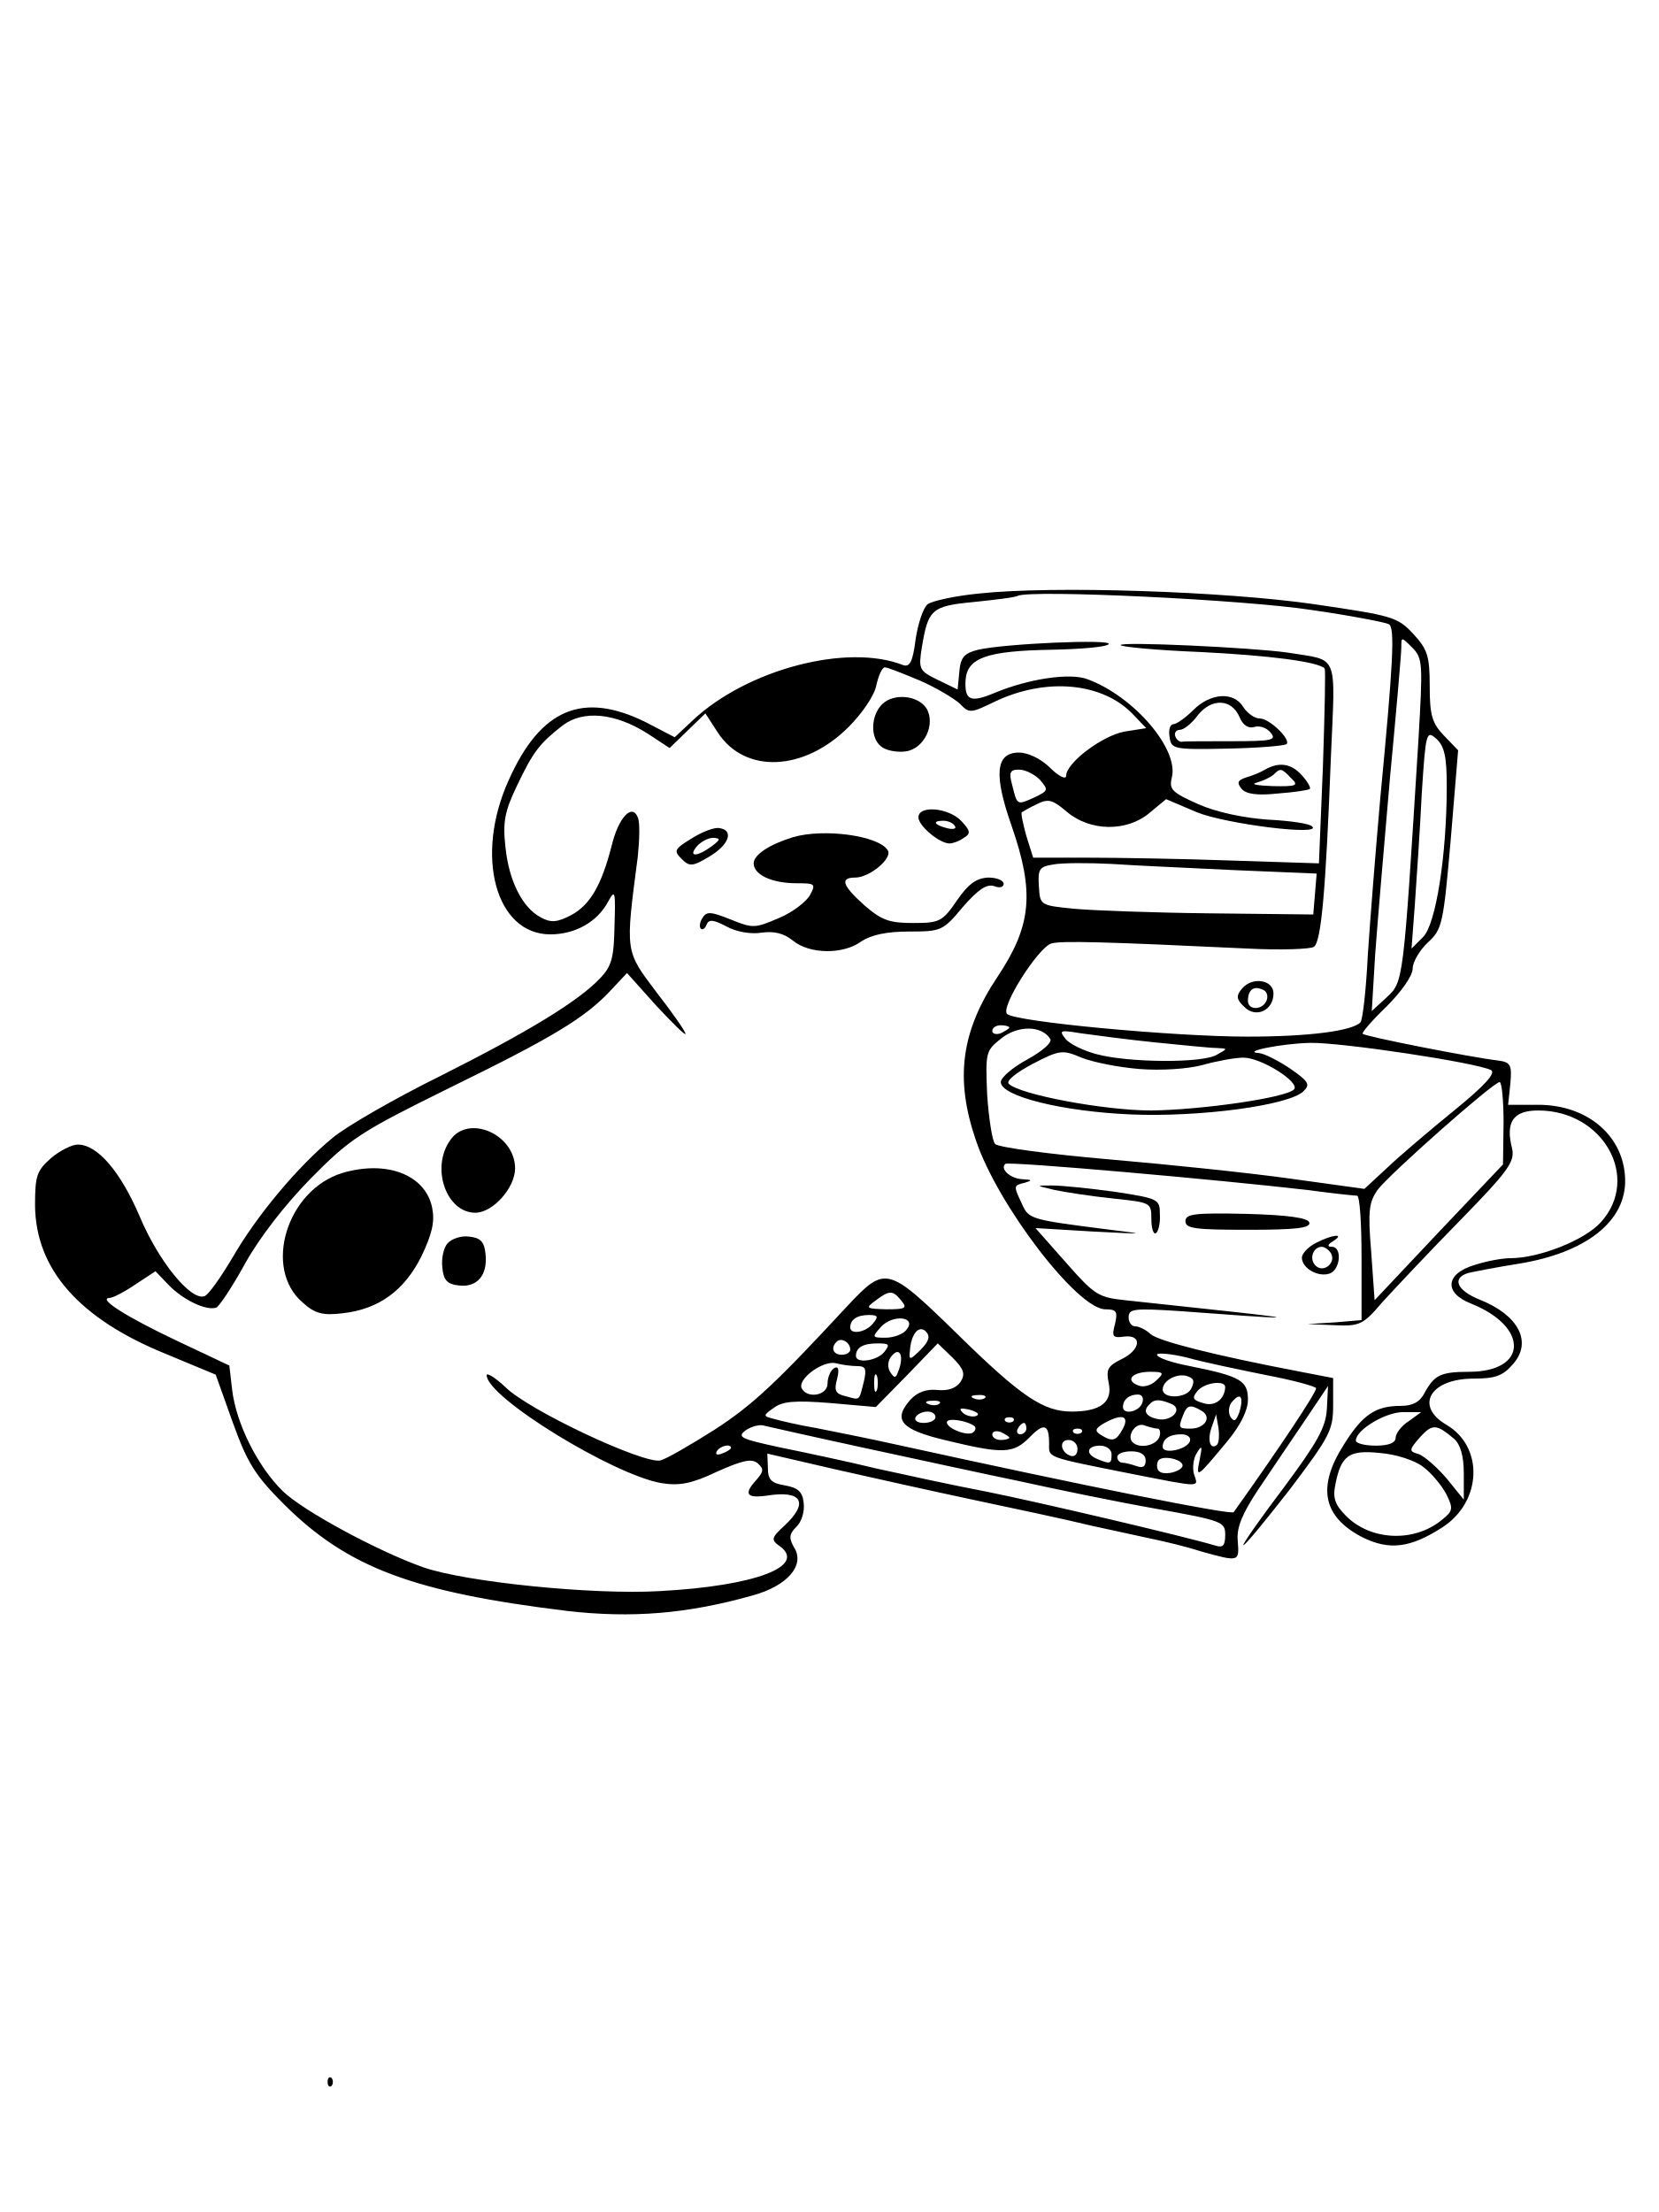
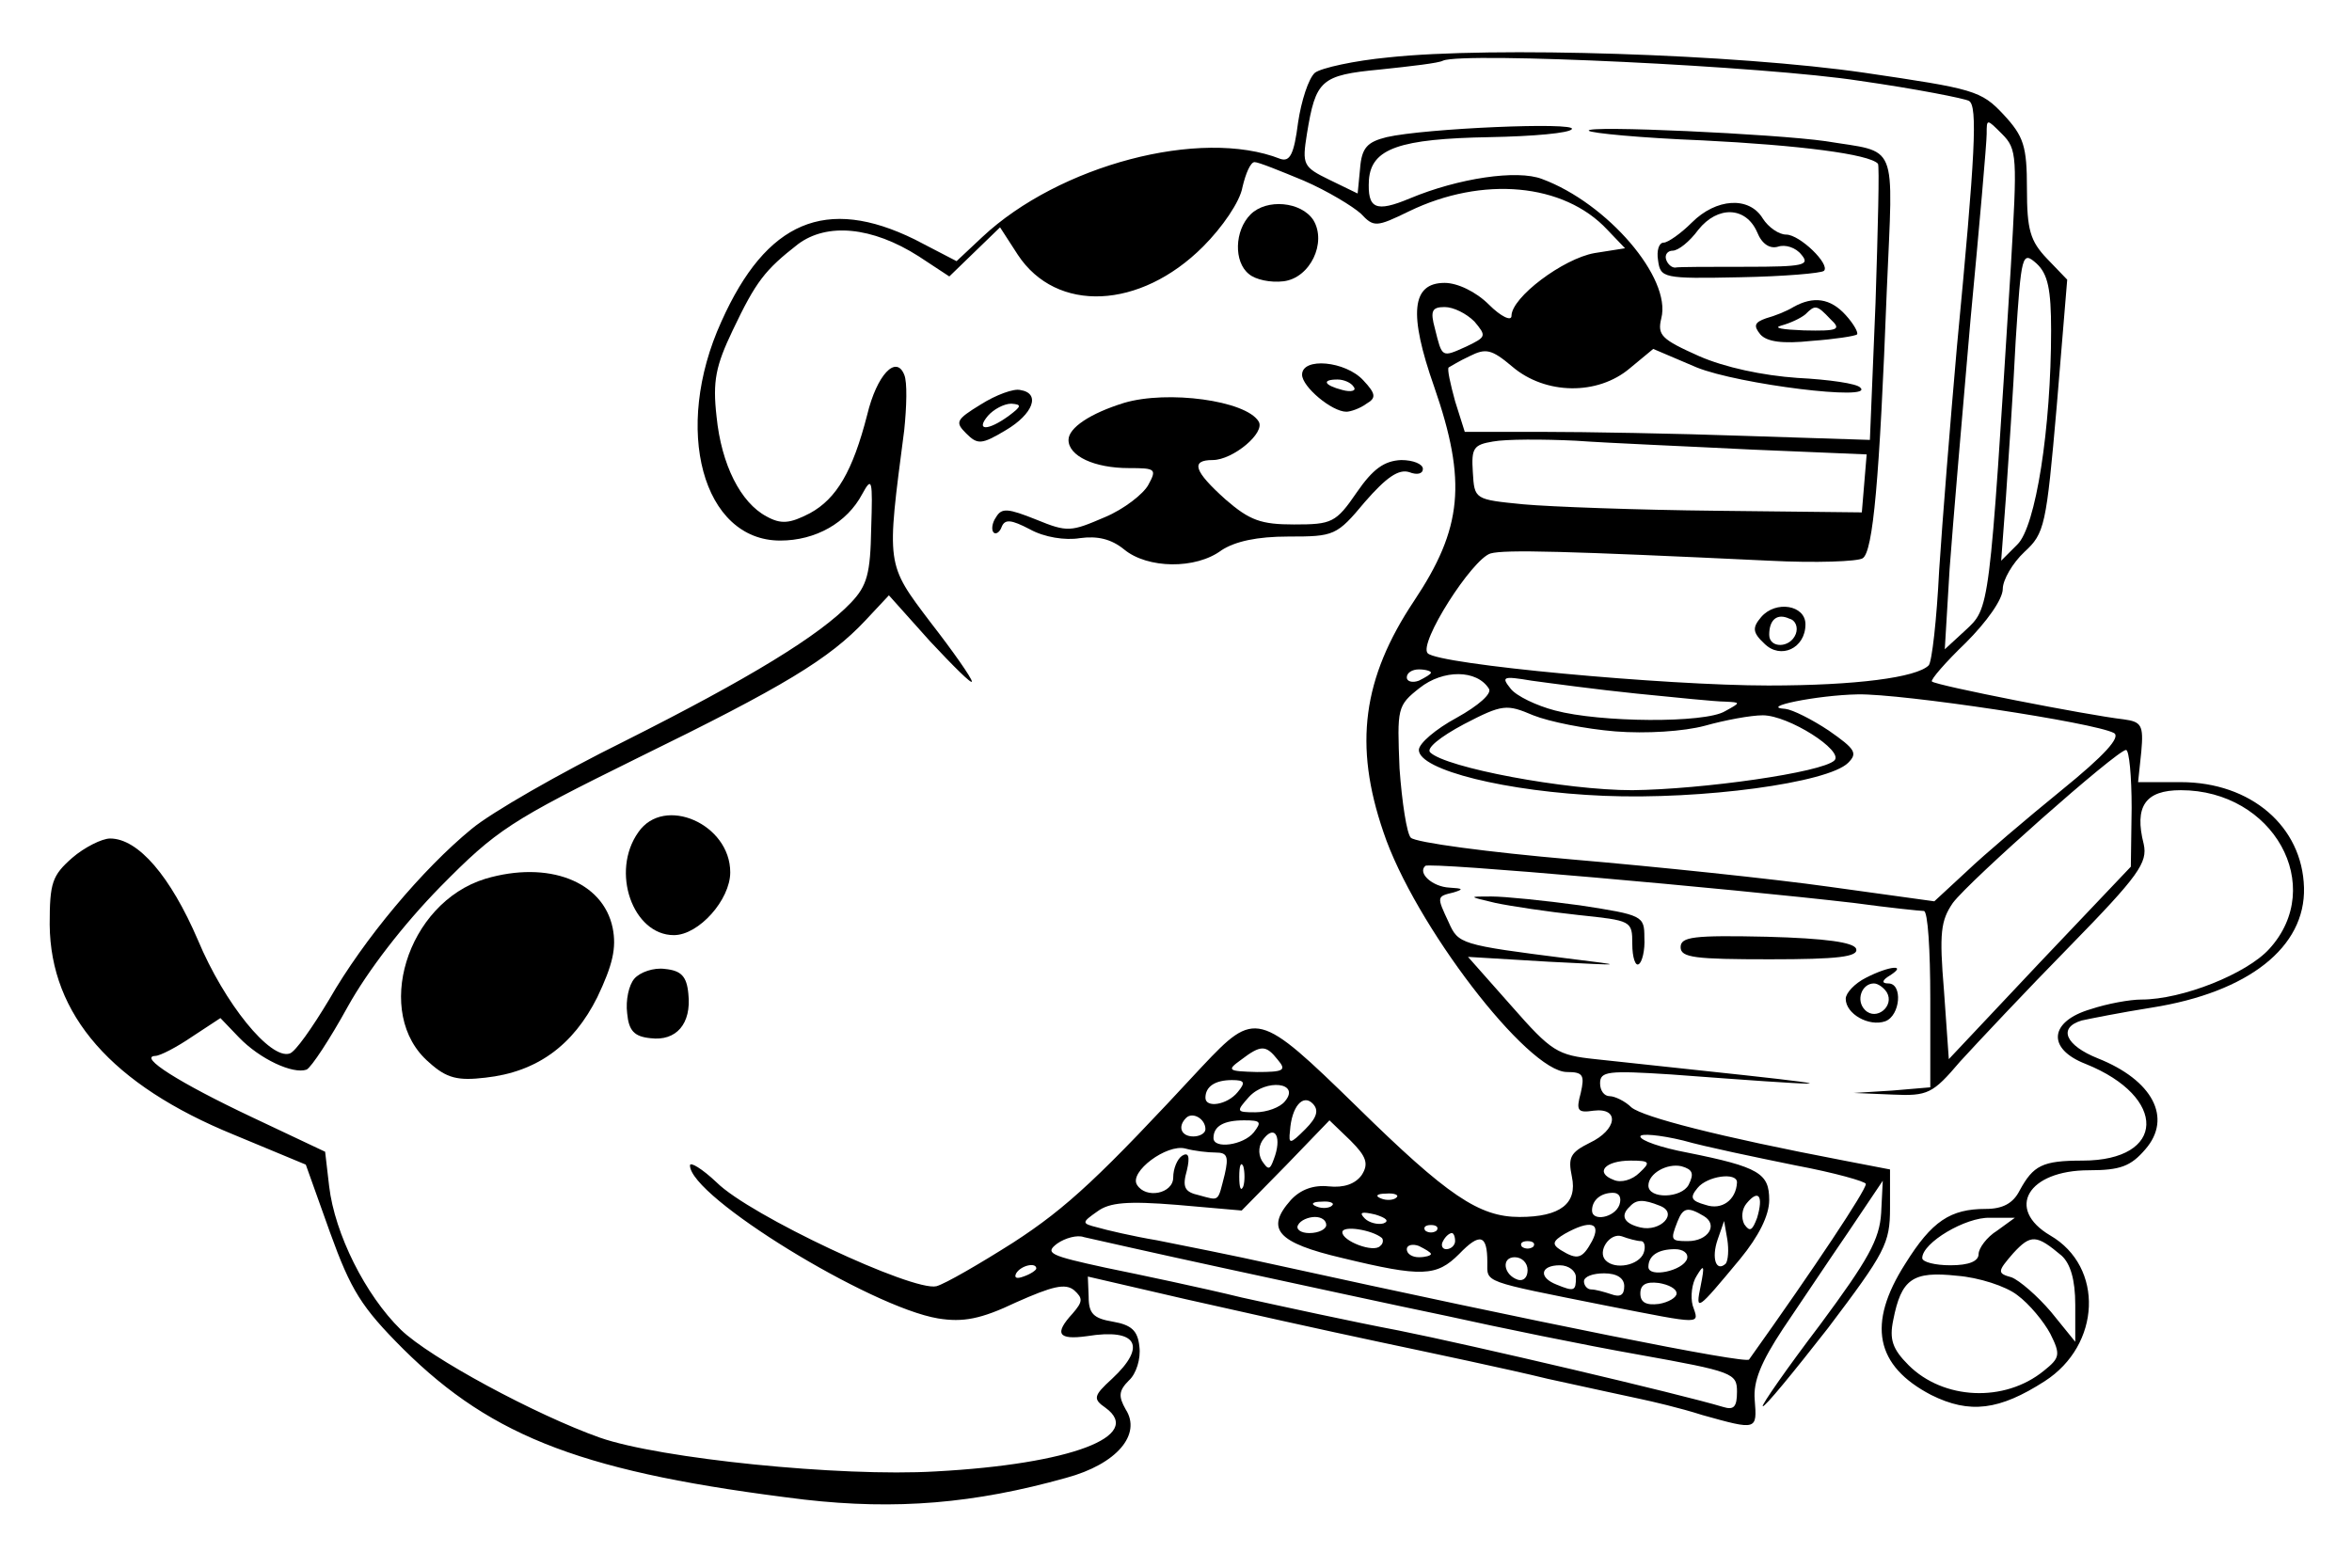
- <svg xmlns="http://www.w3.org/2000/svg" version="1.0" width="300pt" height="400pt" viewBox="0 0 292.029 205.184" preserveAspectRatio="xMidYMid meet">
+ <svg xmlns="http://www.w3.org/2000/svg" version="1.0" width="300pt" height="200pt" viewBox="0 50 292.029 105.184" preserveAspectRatio="xMidYMid meet">
  <g transform="matrix(0.1, 0, 0, -0.1, 0.895697, 400.1264)" fill="#000000" stroke="none">
    <path d="M 1714.731 3877.462 C 1672.731 3873.462 1631.731 3864.462 1623.731 3858.462 C 1615.731 3851.462 1606.731 3823.462 1602.731 3796.462 C 1597.731 3757.462 1592.731 3747.462 1580.731 3751.462 C 1481.731 3790.462 1305.731 3743.462 1210.731 3654.462 L 1178.731 3624.462 L 1126.731 3651.462 C 1016.731 3705.462 942.731 3674.462 886.731 3549.462 C 825.731 3415.462 863.731 3277.462 959.731 3277.462 C 1003.731 3277.462 1042.731 3299.462 1061.731 3335.462 C 1073.731 3357.462 1074.731 3353.462 1072.731 3292.462 C 1071.731 3236.462 1067.731 3221.462 1047.731 3200.462 C 1008.731 3159.462 921.731 3106.462 766.731 3028.462 C 685.731 2988.462 600.731 2939.462 576.731 2919.462 C 515.731 2869.462 442.731 2782.462 399.731 2707.462 C 378.731 2672.462 357.731 2642.462 350.731 2640.462 C 326.731 2632.462 269.731 2702.462 236.731 2781.462 C 202.731 2860.462 162.731 2907.462 127.731 2907.462 C 117.731 2907.462 95.731 2896.462 80.731 2883.462 C 55.731 2861.462 52.731 2852.462 52.731 2800.462 C 53.731 2688.462 129.731 2601.462 281.731 2539.462 L 370.731 2502.462 L 400.731 2418.462 C 426.731 2346.462 439.731 2325.462 491.731 2273.462 C 603.731 2162.462 718.731 2119.462 989.731 2086.462 C 1103.731 2073.462 1200.731 2081.462 1314.731 2113.462 C 1377.731 2130.462 1408.731 2167.462 1388.731 2198.462 C 1379.731 2214.462 1379.731 2221.462 1392.731 2234.462 C 1401.731 2242.462 1407.731 2261.462 1405.731 2276.462 C 1403.731 2296.462 1395.731 2303.462 1372.731 2307.462 C 1348.731 2311.462 1342.731 2317.462 1342.731 2338.462 L 1341.731 2363.462 L 1462.731 2335.462 C 1528.731 2320.462 1636.731 2296.462 1702.731 2282.462 C 1768.731 2268.462 1863.731 2248.462 1912.731 2236.462 C 1962.731 2225.462 2013.731 2214.462 2027.731 2211.462 C 2041.731 2208.462 2076.731 2200.462 2104.731 2191.462 C 2172.731 2172.462 2172.731 2172.462 2169.731 2210.462 C 2167.731 2233.462 2177.731 2257.462 2204.731 2298.462 C 2225.731 2329.462 2261.731 2383.462 2285.731 2418.462 L 2328.731 2482.462 L 2326.731 2442.462 C 2324.731 2409.462 2310.731 2384.462 2250.731 2303.462 C 2209.731 2249.462 2177.731 2203.462 2179.731 2202.462 C 2181.731 2200.462 2217.731 2244.462 2260.731 2299.462 C 2331.731 2393.462 2337.731 2404.462 2337.731 2448.462 L 2337.731 2496.462 L 2280.731 2507.462 C 2123.731 2537.462 2031.731 2561.462 2016.731 2573.462 C 2008.731 2581.462 1995.731 2587.462 1989.731 2587.462 C 1982.731 2587.462 1977.731 2594.462 1977.731 2603.462 C 1977.731 2618.462 1987.731 2619.462 2065.731 2614.462 C 2264.731 2599.462 2285.731 2599.462 2157.731 2613.462 C 2083.731 2621.462 1999.731 2630.462 1971.731 2633.462 C 1924.731 2638.462 1917.731 2642.462 1867.731 2699.462 L 1813.731 2760.462 L 1913.731 2754.462 C 2010.731 2749.462 2010.731 2749.462 1937.731 2758.462 C 1803.731 2775.462 1801.731 2776.462 1789.731 2803.462 C 1774.731 2835.462 1774.731 2835.462 1795.731 2840.462 C 1808.731 2844.462 1807.731 2845.462 1790.731 2846.462 C 1769.731 2847.462 1750.731 2864.462 1760.731 2873.462 C 1765.731 2878.462 2137.731 2845.462 2292.731 2827.462 C 2336.731 2821.462 2375.731 2817.462 2379.731 2817.462 C 2384.731 2817.462 2387.731 2768.462 2387.731 2708.462 L 2387.731 2598.462 L 2340.731 2594.462 L 2292.731 2591.462 L 2340.731 2589.462 C 2384.731 2587.462 2390.731 2590.462 2424.731 2630.462 C 2445.731 2653.462 2506.731 2718.462 2560.731 2773.462 C 2646.731 2861.462 2657.731 2877.462 2652.731 2900.462 C 2640.731 2947.462 2654.731 2967.462 2698.731 2967.462 C 2813.731 2967.462 2879.731 2848.462 2808.731 2770.462 C 2780.731 2739.462 2700.731 2707.462 2649.731 2707.462 C 2635.731 2707.462 2607.731 2702.462 2586.731 2695.462 C 2535.731 2680.462 2531.731 2646.462 2580.731 2627.462 C 2682.731 2586.462 2680.731 2507.462 2576.731 2507.462 C 2526.731 2507.462 2515.731 2501.462 2498.731 2470.462 C 2490.731 2454.462 2477.731 2447.462 2456.731 2447.462 C 2412.731 2447.462 2389.731 2432.462 2356.731 2379.462 C 2308.731 2304.462 2319.731 2252.462 2388.731 2216.462 C 2436.731 2192.462 2473.731 2197.462 2529.731 2233.462 C 2599.731 2278.462 2603.731 2375.462 2536.731 2414.462 C 2480.731 2447.462 2508.731 2495.462 2584.731 2495.462 C 2623.731 2495.462 2636.731 2500.462 2654.731 2521.462 C 2688.731 2560.462 2663.731 2607.462 2595.731 2634.462 C 2555.731 2650.462 2545.731 2672.462 2575.731 2681.462 C 2584.731 2683.462 2624.731 2691.462 2662.731 2697.462 C 2782.731 2716.462 2853.731 2772.462 2851.731 2846.462 C 2849.731 2922.462 2785.731 2977.462 2698.731 2977.462 L 2645.731 2977.462 L 2649.731 3015.462 C 2652.731 3048.462 2649.731 3052.462 2627.731 3055.462 C 2583.731 3060.462 2394.731 3097.462 2389.731 3102.462 C 2387.731 3104.462 2406.731 3126.462 2431.731 3150.462 C 2457.731 3176.462 2477.731 3204.462 2477.731 3217.462 C 2477.731 3228.462 2489.731 3249.462 2504.731 3263.462 C 2529.731 3286.462 2531.731 3295.462 2544.731 3444.462 L 2557.731 3601.462 L 2532.731 3627.462 C 2511.731 3649.462 2507.731 3663.462 2507.731 3714.462 C 2507.731 3767.462 2503.731 3779.462 2478.731 3806.462 C 2450.731 3836.462 2441.731 3838.462 2305.731 3858.462 C 2147.731 3881.462 1843.731 3891.462 1714.731 3877.462 Z M 2299.731 3848.462 C 2369.731 3838.462 2430.731 3826.462 2435.731 3823.462 C 2446.731 3817.462 2443.731 3758.462 2420.731 3517.462 C 2412.731 3426.462 2402.731 3302.462 2398.731 3240.462 C 2395.731 3179.462 2389.731 3126.462 2385.731 3122.462 C 2370.731 3107.462 2295.731 3097.462 2186.731 3097.462 C 2058.731 3097.462 1777.731 3123.462 1763.731 3137.462 C 1751.731 3149.462 1818.731 3254.462 1841.731 3261.462 C 1859.731 3266.462 1934.731 3264.462 2187.731 3252.462 C 2245.731 3249.462 2297.731 3251.462 2303.731 3255.462 C 2316.731 3263.462 2324.731 3353.462 2333.731 3588.462 C 2341.731 3776.462 2348.731 3758.462 2257.731 3773.462 C 2194.731 3782.462 1958.731 3793.462 1963.731 3786.462 C 1965.731 3783.462 2028.731 3777.462 2104.731 3774.462 C 2224.731 3768.462 2311.731 3757.462 2322.731 3745.462 C 2324.731 3743.462 2322.731 3665.462 2319.731 3572.462 L 2312.731 3402.462 L 2157.731 3407.462 C 2072.731 3410.462 1958.731 3412.462 1905.731 3412.462 L 1809.731 3412.462 L 1797.731 3450.462 C 1791.731 3472.462 1787.731 3490.462 1789.731 3492.462 C 1791.731 3493.462 1802.731 3500.462 1815.731 3506.462 C 1835.731 3516.462 1842.731 3515.462 1868.731 3493.462 C 1909.731 3458.462 1974.731 3457.462 2014.731 3491.462 L 2043.731 3515.462 L 2097.731 3492.462 C 2149.731 3471.462 2319.731 3450.462 2300.731 3467.462 C 2296.731 3472.462 2261.731 3477.462 2222.731 3479.462 C 2179.731 3482.462 2132.731 3492.462 2100.731 3506.462 C 2053.731 3527.462 2048.731 3532.462 2053.731 3553.462 C 2066.731 3603.462 1986.731 3696.462 1905.731 3726.462 C 1874.731 3738.462 1801.731 3727.462 1741.731 3702.462 C 1698.731 3684.462 1688.731 3689.462 1690.731 3725.462 C 1693.731 3764.462 1728.731 3776.462 1840.731 3778.462 C 1894.731 3779.462 1939.731 3783.462 1942.731 3788.462 C 1948.731 3797.462 1760.731 3789.462 1712.731 3778.462 C 1688.731 3772.462 1681.731 3765.462 1679.731 3739.462 L 1676.731 3708.462 L 1641.731 3725.462 C 1608.731 3741.462 1607.731 3744.462 1613.731 3782.462 C 1624.731 3849.462 1630.731 3855.462 1704.731 3862.462 C 1742.731 3866.462 1777.731 3870.462 1782.731 3873.462 C 1808.731 3884.462 2183.731 3866.462 2299.731 3848.462 Z M 2487.731 3617.462 C 2460.731 3185.462 2461.731 3194.462 2430.731 3165.462 L 2405.731 3142.462 L 2411.731 3242.462 C 2415.731 3297.462 2427.731 3437.462 2437.731 3552.462 C 2448.731 3668.462 2457.731 3771.462 2457.731 3782.462 C 2457.731 3801.462 2457.731 3801.462 2476.731 3782.462 C 2495.731 3763.462 2495.731 3754.462 2487.731 3617.462 Z M 1609.731 3724.462 C 1639.731 3711.462 1670.731 3692.462 1680.731 3683.462 C 1696.731 3666.462 1699.731 3666.462 1740.731 3686.462 C 1831.731 3730.462 1932.731 3721.462 1986.731 3663.462 L 2008.731 3640.462 L 1970.731 3634.462 C 1931.731 3627.462 1867.731 3579.462 1867.731 3556.462 C 1867.731 3549.462 1854.731 3555.462 1839.731 3570.462 C 1823.731 3586.462 1800.731 3597.462 1784.731 3597.462 C 1743.731 3597.462 1739.731 3559.462 1771.731 3468.462 C 1812.731 3350.462 1806.731 3292.462 1746.731 3202.462 C 1682.731 3106.462 1671.731 3023.462 1708.731 2915.462 C 1746.731 2801.462 1887.731 2617.462 1936.731 2617.462 C 1956.731 2617.462 1958.731 2613.462 1953.731 2591.462 C 1947.731 2569.462 1949.731 2566.462 1969.731 2569.462 C 2002.731 2573.462 1998.731 2545.462 1964.731 2529.462 C 1940.731 2517.462 1937.731 2511.462 1942.731 2487.462 C 1949.731 2454.462 1928.731 2437.462 1877.731 2437.462 C 1827.731 2437.462 1788.731 2463.462 1675.731 2574.462 C 1553.731 2693.462 1549.731 2694.462 1483.731 2624.462 C 1357.731 2488.462 1316.731 2449.462 1248.731 2405.462 C 1207.731 2379.462 1164.731 2354.462 1153.731 2351.462 C 1124.731 2344.462 921.731 2439.462 880.731 2480.462 C 862.731 2497.462 847.731 2506.462 847.731 2501.462 C 847.731 2462.462 1071.731 2325.462 1155.731 2311.462 C 1186.731 2306.462 1208.731 2310.462 1252.731 2331.462 C 1297.731 2351.462 1313.731 2355.462 1324.731 2346.462 C 1335.731 2336.462 1335.731 2332.462 1322.731 2317.462 C 1299.731 2292.462 1304.731 2284.462 1340.731 2289.462 C 1402.731 2299.462 1415.731 2277.462 1371.731 2236.462 C 1348.731 2215.462 1347.731 2211.462 1363.731 2200.462 C 1411.731 2165.462 1320.731 2130.462 1152.731 2121.462 C 1034.731 2114.462 809.731 2137.462 735.731 2163.462 C 656.731 2191.462 524.731 2262.462 488.731 2297.462 C 444.731 2340.462 406.731 2416.462 399.731 2475.462 L 394.731 2518.462 L 303.731 2561.462 C 212.731 2604.462 162.731 2636.462 183.731 2637.462 C 189.731 2637.462 210.731 2648.462 229.731 2661.462 L 264.731 2684.462 L 287.731 2660.462 C 313.731 2633.462 354.731 2614.462 371.731 2620.462 C 377.731 2623.462 400.731 2658.462 422.731 2698.462 C 447.731 2743.462 491.731 2800.462 537.731 2847.462 C 607.731 2918.462 624.731 2929.462 782.731 3007.462 C 964.731 3096.462 1020.731 3130.462 1065.731 3178.462 L 1094.731 3209.462 L 1145.731 3152.462 C 1174.731 3121.462 1197.731 3098.462 1197.731 3102.462 C 1197.731 3106.462 1174.731 3139.462 1146.731 3175.462 C 1090.731 3249.462 1091.731 3245.462 1113.731 3414.462 C 1116.731 3443.462 1117.731 3474.462 1113.731 3483.462 C 1103.731 3508.462 1079.731 3483.462 1067.731 3433.462 C 1049.731 3363.462 1029.731 3329.462 996.731 3311.462 C 971.731 3298.462 960.731 3297.462 942.731 3307.462 C 910.731 3324.462 886.731 3371.462 880.731 3431.462 C 875.731 3475.462 879.731 3494.462 900.731 3538.462 C 929.731 3599.462 940.731 3613.462 981.731 3645.462 C 1017.731 3672.462 1073.731 3667.462 1131.731 3630.462 L 1169.731 3605.462 L 1201.731 3636.462 L 1232.731 3666.462 L 1254.731 3632.462 C 1302.731 3559.462 1406.731 3564.462 1484.731 3642.462 C 1508.731 3666.462 1530.731 3698.462 1533.731 3716.462 C 1537.731 3733.462 1543.731 3747.462 1548.731 3747.462 C 1553.731 3747.462 1580.731 3736.462 1609.731 3724.462 Z M 2537.731 3538.462 C 2537.731 3417.462 2518.731 3294.462 2495.731 3272.462 L 2475.731 3252.462 L 2481.731 3332.462 C 2484.731 3376.462 2490.731 3463.462 2493.731 3525.462 C 2500.731 3633.462 2501.731 3637.462 2519.731 3621.462 C 2533.731 3608.462 2537.731 3589.462 2537.731 3538.462 Z M 1821.731 3549.462 C 1836.731 3531.462 1836.731 3530.462 1811.731 3518.462 C 1780.731 3504.462 1781.731 3504.462 1772.731 3540.462 C 1766.731 3562.462 1768.731 3567.462 1784.731 3567.462 C 1795.731 3567.462 1811.731 3559.462 1821.731 3549.462 Z M 2165.731 3390.462 L 2308.731 3384.462 L 2305.731 3348.462 L 2302.731 3312.462 L 2122.731 3314.462 C 2023.731 3315.462 1915.731 3319.462 1882.731 3322.462 C 1821.731 3328.462 1821.731 3328.462 1819.731 3362.462 C 1817.731 3392.462 1820.731 3396.462 1844.731 3400.462 C 1860.731 3403.462 1906.731 3403.462 1947.731 3401.462 C 1988.731 3398.462 2086.731 3394.462 2165.731 3390.462 Z M 1767.731 3113.462 C 1767.731 3111.462 1760.731 3107.462 1752.731 3103.462 C 1744.731 3100.462 1737.731 3102.462 1737.731 3107.462 C 1737.731 3113.462 1744.731 3117.462 1752.731 3117.462 C 1760.731 3117.462 1767.731 3115.462 1767.731 3113.462 Z M 1839.731 3093.462 C 1843.731 3087.462 1826.731 3072.462 1799.731 3057.462 C 1773.731 3043.462 1752.731 3025.462 1752.731 3017.462 C 1752.731 2992.462 1861.731 2965.462 1982.731 2960.462 C 2103.731 2955.462 2260.731 2976.462 2285.731 3001.462 C 2297.731 3013.462 2294.731 3018.462 2261.731 3041.462 C 2240.731 3055.462 2216.731 3067.462 2207.731 3068.462 C 2173.731 3070.462 2246.731 3085.462 2297.731 3086.462 C 2352.731 3087.462 2591.731 3051.462 2615.731 3038.462 C 2624.731 3033.462 2603.731 3010.462 2550.731 2967.462 C 2507.731 2932.462 2454.731 2887.462 2432.731 2866.462 L 2392.731 2829.462 L 2262.731 2847.462 C 2191.731 2857.462 2047.731 2872.462 1942.731 2881.462 C 1838.731 2890.462 1748.731 2902.462 1742.731 2908.462 C 1737.731 2913.462 1731.731 2952.462 1728.731 2994.462 C 1725.731 3069.462 1725.731 3072.462 1753.731 3094.462 C 1782.731 3117.462 1824.731 3117.462 1839.731 3093.462 Z M 2022.731 3087.462 C 2072.731 3082.462 2121.731 3077.462 2132.731 3077.462 C 2152.731 3076.462 2152.731 3076.462 2132.731 3065.462 C 2107.731 3050.462 1977.731 3051.462 1921.731 3066.462 C 1898.731 3072.462 1873.731 3084.462 1866.731 3093.462 C 1854.731 3108.462 1856.731 3109.462 1892.731 3103.462 C 1914.731 3100.462 1973.731 3092.462 2022.731 3087.462 Z M 1996.731 3040.462 C 2034.731 3037.462 2081.731 3040.462 2107.731 3047.462 C 2132.731 3054.462 2164.731 3060.462 2179.731 3060.462 C 2211.731 3060.462 2280.731 3016.462 2268.731 3004.462 C 2253.731 2989.462 2104.731 2968.462 2017.731 2967.462 C 1934.731 2967.462 1785.731 2995.462 1766.731 3014.462 C 1761.731 3019.462 1778.731 3033.462 1808.731 3049.462 C 1856.731 3074.462 1861.731 3074.462 1894.731 3060.462 C 1914.731 3052.462 1959.731 3043.462 1996.731 3040.462 Z M 2637.731 2945.462 L 2636.731 2872.462 L 2523.731 2753.462 L 2410.731 2633.462 L 2404.731 2718.462 C 2398.731 2790.462 2400.731 2805.462 2415.731 2827.462 C 2436.731 2855.462 2618.731 3016.462 2630.731 3017.462 C 2634.731 3017.462 2637.731 2984.462 2637.731 2945.462 Z M 1577.731 2632.462 C 1588.731 2619.462 1584.731 2617.462 1551.731 2617.462 C 1515.731 2618.462 1513.731 2619.462 1531.731 2632.462 C 1556.731 2651.462 1562.731 2651.462 1577.731 2632.462 Z M 1527.731 2592.462 C 1514.731 2576.462 1487.731 2572.462 1487.731 2585.462 C 1487.731 2599.462 1499.731 2607.462 1520.731 2607.462 C 1536.731 2607.462 1537.731 2604.462 1527.731 2592.462 Z M 1586.731 2581.462 C 1580.731 2573.462 1563.731 2567.462 1549.731 2567.462 C 1525.731 2567.462 1525.731 2568.462 1541.731 2586.462 C 1562.731 2609.462 1605.731 2604.462 1586.731 2581.462 Z M 1611.731 2546.462 C 1592.731 2527.462 1590.731 2527.462 1592.731 2544.462 C 1594.731 2574.462 1608.731 2590.462 1620.731 2578.462 C 1628.731 2570.462 1626.731 2561.462 1611.731 2546.462 Z M 1487.731 2546.462 C 1487.731 2541.462 1480.731 2537.462 1472.731 2537.462 C 1457.731 2537.462 1452.731 2549.462 1463.731 2560.462 C 1471.731 2568.462 1487.731 2559.462 1487.731 2546.462 Z M 1547.731 2542.462 C 1534.731 2526.462 1497.731 2521.462 1497.731 2535.462 C 1497.731 2550.462 1510.731 2557.462 1535.731 2557.462 C 1556.731 2557.462 1557.731 2555.462 1547.731 2542.462 Z M 1681.731 2489.462 C 1673.731 2478.462 1659.731 2473.462 1640.731 2475.462 C 1621.731 2477.462 1605.731 2471.462 1593.731 2458.462 C 1561.731 2422.462 1576.731 2405.462 1657.731 2386.462 C 1756.731 2362.462 1774.731 2363.462 1802.731 2391.462 C 1828.731 2418.462 1837.731 2415.462 1837.731 2381.462 C 1837.731 2355.462 1829.731 2358.462 1984.731 2327.462 C 2107.731 2303.462 2100.731 2303.462 2092.731 2327.462 C 2089.731 2338.462 2091.731 2355.462 2097.731 2364.462 C 2106.731 2379.462 2107.731 2377.462 2102.731 2352.462 C 2095.731 2318.462 2097.731 2320.462 2151.731 2385.462 C 2174.731 2413.462 2187.731 2439.462 2187.731 2458.462 C 2187.731 2491.462 2175.731 2499.462 2085.731 2517.462 C 2053.731 2523.462 2027.731 2532.462 2027.731 2537.462 C 2027.731 2541.462 2051.731 2539.462 2080.731 2532.462 C 2108.731 2524.462 2171.731 2511.462 2220.731 2501.462 C 2268.731 2492.462 2307.731 2481.462 2307.731 2478.462 C 2307.731 2470.462 2244.731 2375.462 2162.731 2260.462 C 2159.731 2254.462 1900.731 2306.462 1572.731 2378.462 C 1523.731 2389.462 1457.731 2402.462 1427.731 2408.462 C 1397.731 2413.462 1363.731 2421.462 1353.731 2424.462 C 1333.731 2429.462 1333.731 2430.462 1353.731 2444.462 C 1368.731 2455.462 1390.731 2457.462 1452.731 2452.462 L 1532.731 2445.462 L 1587.731 2501.462 L 1641.731 2557.462 L 1667.731 2532.462 C 1687.731 2512.462 1690.731 2503.462 1681.731 2489.462 Z M 1572.731 2509.462 C 1567.731 2495.462 1565.731 2495.462 1557.731 2507.462 C 1552.731 2516.462 1553.731 2527.462 1560.731 2535.462 C 1574.731 2552.462 1582.731 2535.462 1572.731 2509.462 Z M 1500.731 2517.462 C 1514.731 2517.462 1516.731 2512.462 1511.731 2490.462 C 1502.731 2455.462 1505.731 2457.462 1479.731 2464.462 C 1461.731 2468.462 1458.731 2474.462 1464.731 2495.462 C 1468.731 2512.462 1466.731 2518.462 1458.731 2513.462 C 1452.731 2509.462 1447.731 2497.462 1447.731 2486.462 C 1447.731 2466.462 1413.731 2459.462 1402.731 2477.462 C 1392.731 2493.462 1439.731 2528.462 1462.731 2522.462 C 1473.731 2519.462 1490.731 2517.462 1500.731 2517.462 Z M 1534.731 2475.462 C 1531.731 2468.462 1529.731 2473.462 1529.731 2487.462 C 1529.731 2501.462 1531.731 2506.462 1534.731 2500.462 C 1536.731 2493.462 1536.731 2481.462 1534.731 2475.462 Z M 2026.731 2492.462 C 2017.731 2483.462 2003.731 2479.462 1994.731 2483.462 C 1970.731 2492.462 1983.731 2507.462 2015.731 2507.462 C 2039.731 2507.462 2040.731 2505.462 2026.731 2492.462 Z M 2087.731 2477.462 C 2078.731 2460.462 2037.731 2459.462 2037.731 2476.462 C 2037.731 2491.462 2060.731 2504.462 2078.731 2500.462 C 2092.731 2496.462 2094.731 2491.462 2087.731 2477.462 Z M 2147.731 2480.462 C 2146.731 2458.462 2128.731 2445.462 2108.731 2452.462 C 2090.731 2457.462 2088.731 2461.462 2098.731 2473.462 C 2110.731 2488.462 2147.731 2493.462 2147.731 2480.462 Z M 1724.731 2461.462 C 1721.731 2458.462 1712.731 2457.462 1705.731 2460.462 C 1697.731 2463.462 1700.731 2466.462 1711.731 2466.462 C 1722.731 2467.462 1728.731 2464.462 1724.731 2461.462 Z M 2001.731 2452.462 C 1995.731 2436.462 1967.731 2431.462 1967.731 2445.462 C 1967.731 2458.462 1978.731 2467.462 1993.731 2467.462 C 2001.731 2467.462 2004.731 2461.462 2001.731 2452.462 Z M 2172.731 2436.462 C 2166.731 2420.462 2163.731 2418.462 2156.731 2428.462 C 2152.731 2436.462 2153.731 2447.462 2159.731 2454.462 C 2174.731 2472.462 2180.731 2463.462 2172.731 2436.462 Z M 1644.731 2451.462 C 1641.731 2448.462 1632.731 2447.462 1625.731 2450.462 C 1617.731 2453.462 1620.731 2456.462 1631.731 2456.462 C 1642.731 2457.462 1648.731 2454.462 1644.731 2451.462 Z M 2051.731 2451.462 C 2075.731 2442.462 2052.731 2418.462 2027.731 2424.462 C 2006.731 2429.462 2002.731 2439.462 2014.731 2450.462 C 2022.731 2459.462 2031.731 2459.462 2051.731 2451.462 Z M 1708.731 2429.462 C 1701.731 2427.462 1690.731 2430.462 1685.731 2435.462 C 1677.731 2443.462 1681.731 2444.462 1698.731 2440.462 C 1711.731 2436.462 1716.731 2432.462 1708.731 2429.462 Z M 2106.731 2438.462 C 2124.731 2427.462 2111.731 2407.462 2086.731 2407.462 C 2065.731 2407.462 2064.731 2408.462 2073.731 2431.462 C 2080.731 2449.462 2086.731 2450.462 2106.731 2438.462 Z M 1637.731 2427.462 C 1637.731 2422.462 1628.731 2417.462 1616.731 2417.462 C 1605.731 2417.462 1599.731 2422.462 1602.731 2427.462 C 1605.731 2433.462 1615.731 2437.462 1623.731 2437.462 C 1631.731 2437.462 1637.731 2433.462 1637.731 2427.462 Z M 2470.731 2420.462 C 2457.731 2412.462 2447.731 2398.462 2447.731 2391.462 C 2447.731 2382.462 2435.731 2377.462 2412.731 2377.462 C 2393.731 2377.462 2377.731 2381.462 2377.731 2386.462 C 2377.731 2405.462 2431.731 2437.462 2461.731 2436.462 L 2492.731 2436.462 L 2470.731 2420.462 Z M 1706.731 2411.462 C 1708.731 2409.462 1708.731 2404.462 1704.731 2401.462 C 1696.731 2392.462 1657.731 2407.462 1657.731 2418.462 C 1657.731 2427.462 1694.731 2421.462 1706.731 2411.462 Z M 1774.731 2420.462 C 1770.731 2417.462 1764.731 2417.462 1760.731 2420.462 C 1757.731 2424.462 1760.731 2427.462 1767.731 2427.462 C 1774.731 2427.462 1777.731 2424.462 1774.731 2420.462 Z M 1967.731 2407.462 C 1955.731 2385.462 1949.731 2383.462 1928.731 2396.462 C 1917.731 2403.462 1918.731 2407.462 1933.731 2416.462 C 1965.731 2434.462 1979.731 2430.462 1967.731 2407.462 Z M 2133.731 2379.462 C 2121.731 2368.462 2115.731 2386.462 2123.731 2409.462 L 2131.731 2432.462 L 2135.731 2409.462 C 2137.731 2396.462 2136.731 2383.462 2133.731 2379.462 Z M 1512.731 2373.462 C 1600.731 2354.462 1724.731 2327.462 1787.731 2314.462 C 1850.731 2300.462 1957.731 2278.462 2025.731 2266.462 C 2142.731 2245.462 2147.731 2243.462 2147.731 2220.462 C 2147.731 2201.462 2143.731 2197.462 2130.731 2201.462 C 2077.731 2217.462 1817.731 2278.462 1727.731 2296.462 C 1669.731 2307.462 1582.731 2326.462 1532.731 2337.462 C 1483.731 2349.462 1407.731 2365.462 1363.731 2374.462 C 1294.731 2389.462 1287.731 2392.462 1303.731 2404.462 C 1313.731 2411.462 1328.731 2415.462 1336.731 2412.462 C 1345.731 2410.462 1424.731 2392.462 1512.731 2373.462 Z M 1797.731 2407.462 C 1797.731 2402.462 1792.731 2397.462 1786.731 2397.462 C 1781.731 2397.462 1779.731 2402.462 1782.731 2407.462 C 1785.731 2413.462 1790.731 2417.462 1793.731 2417.462 C 1795.731 2417.462 1797.731 2413.462 1797.731 2407.462 Z M 2028.731 2407.462 C 2032.731 2407.462 2034.731 2400.462 2031.731 2392.462 C 2025.731 2377.462 1996.731 2371.462 1984.731 2383.462 C 1973.731 2394.462 1989.731 2418.462 2004.731 2413.462 C 2012.731 2410.462 2023.731 2407.462 2028.731 2407.462 Z M 2550.731 2389.462 C 2561.731 2379.462 2567.731 2359.462 2567.731 2328.462 L 2567.731 2282.462 L 2537.731 2319.462 C 2520.731 2339.462 2498.731 2358.462 2488.731 2362.462 C 2470.731 2367.462 2470.731 2369.462 2490.731 2392.462 C 2512.731 2416.462 2519.731 2415.462 2550.731 2389.462 Z M 1767.731 2391.462 C 1767.731 2389.462 1760.731 2387.462 1752.731 2387.462 C 1744.731 2387.462 1737.731 2391.462 1737.731 2397.462 C 1737.731 2402.462 1744.731 2404.462 1752.731 2401.462 C 1760.731 2397.462 1767.731 2393.462 1767.731 2391.462 Z M 1894.731 2400.462 C 1890.731 2397.462 1884.731 2397.462 1880.731 2400.462 C 1877.731 2404.462 1880.731 2407.462 1887.731 2407.462 C 1894.731 2407.462 1897.731 2404.462 1894.731 2400.462 Z M 2085.731 2385.462 C 2080.731 2370.462 2037.731 2361.462 2037.731 2375.462 C 2037.731 2389.462 2049.731 2397.462 2070.731 2397.462 C 2080.731 2397.462 2087.731 2392.462 2085.731 2385.462 Z M 1887.731 2371.462 C 1887.731 2362.462 1882.731 2357.462 1875.731 2359.462 C 1857.731 2365.462 1854.731 2387.462 1871.731 2387.462 C 1880.731 2387.462 1887.731 2380.462 1887.731 2371.462 Z M 1277.731 2373.462 C 1277.731 2371.462 1270.731 2366.462 1261.731 2363.462 C 1253.731 2360.462 1249.731 2361.462 1252.731 2367.462 C 1258.731 2377.462 1277.731 2381.462 1277.731 2373.462 Z M 1947.731 2362.462 C 1947.731 2345.462 1945.731 2344.462 1923.731 2353.462 C 1900.731 2362.462 1903.731 2377.462 1927.731 2377.462 C 1938.731 2377.462 1947.731 2370.462 1947.731 2362.462 Z M 2007.731 2351.462 C 2007.731 2340.462 2002.731 2337.462 1991.731 2341.462 C 1982.731 2344.462 1971.731 2347.462 1966.731 2347.462 C 1961.731 2347.462 1957.731 2352.462 1957.731 2357.462 C 1957.731 2363.462 1968.731 2367.462 1982.731 2367.462 C 1998.731 2367.462 2007.731 2361.462 2007.731 2351.462 Z M 2495.731 2340.462 C 2510.731 2329.462 2528.731 2307.462 2536.731 2292.462 C 2549.731 2266.462 2548.731 2262.462 2528.731 2246.462 C 2479.731 2206.462 2403.731 2210.462 2360.731 2253.462 C 2340.731 2273.462 2336.731 2285.462 2341.731 2309.462 C 2351.731 2360.462 2365.731 2370.462 2420.731 2364.462 C 2447.731 2362.462 2481.731 2351.462 2495.731 2340.462 Z M 2072.731 2342.462 C 2072.731 2337.462 2062.731 2331.462 2050.731 2329.462 C 2034.731 2327.462 2027.731 2331.462 2027.731 2342.462 C 2027.731 2353.462 2034.731 2357.462 2050.731 2355.462 C 2062.731 2353.462 2072.731 2348.462 2072.731 2342.462 Z" />
    <path d="M 2091.731 3672.462 C 2077.731 3658.462 2061.731 3647.462 2056.731 3647.462 C 2050.731 3647.462 2047.731 3637.462 2049.731 3625.462 C 2052.731 3603.462 2055.731 3602.462 2151.731 3604.462 C 2205.731 3605.462 2252.731 3609.462 2255.731 3612.462 C 2263.731 3620.462 2225.731 3657.462 2208.731 3657.462 C 2199.731 3657.462 2186.731 3666.462 2179.731 3677.462 C 2162.731 3705.462 2121.731 3702.462 2091.731 3672.462 Z M 2172.731 3660.462 C 2178.731 3645.462 2188.731 3639.462 2198.731 3642.462 C 2207.731 3645.462 2220.731 3641.462 2227.731 3632.462 C 2238.731 3619.462 2230.731 3617.462 2158.731 3617.462 C 2114.731 3617.462 2074.731 3617.462 2070.731 3616.462 C 2066.731 3616.462 2061.731 3620.462 2059.731 3626.462 C 2057.731 3632.462 2061.731 3637.462 2067.731 3637.462 C 2074.731 3637.462 2088.731 3648.462 2099.731 3663.462 C 2123.731 3693.462 2158.731 3692.462 2172.731 3660.462 Z" />
    <path d="M 2217.731 3567.462 C 2209.731 3562.462 2194.731 3556.462 2183.731 3553.462 C 2169.731 3548.462 2167.731 3544.462 2176.731 3533.462 C 2184.731 3524.462 2203.731 3521.462 2240.731 3525.462 C 2268.731 3527.462 2294.731 3531.462 2296.731 3533.462 C 2298.731 3535.462 2292.731 3546.462 2282.731 3557.462 C 2263.731 3578.462 2242.731 3581.462 2217.731 3567.462 Z M 2263.731 3552.462 C 2277.731 3539.462 2273.731 3537.462 2230.731 3538.462 C 2204.731 3539.462 2191.731 3541.462 2202.731 3544.462 C 2213.731 3547.462 2226.731 3553.462 2232.731 3558.462 C 2244.731 3570.462 2246.731 3570.462 2263.731 3552.462 Z" />
    <path d="M 2177.731 3182.462 C 2166.731 3169.462 2166.731 3163.462 2181.731 3149.462 C 2201.731 3129.462 2232.731 3143.462 2232.731 3173.462 C 2232.731 3197.462 2195.731 3203.462 2177.731 3182.462 Z M 2220.731 3161.462 C 2213.731 3143.462 2187.731 3143.462 2187.731 3160.462 C 2187.731 3179.462 2197.731 3187.462 2212.731 3180.462 C 2220.731 3178.462 2223.731 3169.462 2220.731 3161.462 Z" />
    <path d="M 1543.731 3682.462 C 1523.731 3662.462 1522.731 3623.462 1541.731 3608.462 C 1549.731 3601.462 1568.731 3597.462 1584.731 3599.462 C 1617.731 3603.462 1638.731 3647.462 1621.731 3675.462 C 1606.731 3698.462 1563.731 3702.462 1543.731 3682.462 Z" />
    <path d="M 1607.731 3483.462 C 1607.731 3468.462 1644.731 3437.462 1662.731 3437.462 C 1667.731 3437.462 1679.731 3441.462 1687.731 3447.462 C 1699.731 3454.462 1699.731 3459.462 1683.731 3476.462 C 1661.731 3500.462 1607.731 3505.462 1607.731 3483.462 Z M 1671.731 3468.462 C 1675.731 3463.462 1668.731 3461.462 1657.731 3464.462 C 1634.731 3470.462 1631.731 3477.462 1651.731 3477.462 C 1659.731 3477.462 1668.731 3473.462 1671.731 3468.462 Z" />
    <path d="M 1208.731 3446.462 C 1177.731 3427.462 1176.731 3424.462 1190.731 3410.462 C 1204.731 3396.462 1209.731 3396.462 1239.731 3414.462 C 1273.731 3434.462 1283.731 3460.462 1257.731 3464.462 C 1249.731 3466.462 1227.731 3458.462 1208.731 3446.462 Z M 1243.731 3432.462 C 1217.731 3413.462 1201.731 3413.462 1217.731 3432.462 C 1224.731 3440.462 1237.731 3447.462 1246.731 3447.462 C 1259.731 3446.462 1259.731 3444.462 1243.731 3432.462 Z" />
    <path d="M 1386.731 3448.462 C 1344.731 3435.462 1317.731 3417.462 1317.731 3402.462 C 1317.731 3382.462 1349.731 3367.462 1392.731 3367.462 C 1425.731 3367.462 1427.731 3366.462 1416.731 3346.462 C 1410.731 3335.462 1386.731 3316.462 1362.731 3306.462 C 1320.731 3288.462 1316.731 3287.462 1277.731 3303.462 C 1242.731 3317.462 1234.731 3318.462 1227.731 3306.462 C 1222.731 3299.462 1221.731 3290.462 1224.731 3287.462 C 1227.731 3284.462 1232.731 3288.462 1234.731 3294.462 C 1238.731 3304.462 1246.731 3303.462 1269.731 3291.462 C 1287.731 3281.462 1313.731 3277.462 1331.731 3280.462 C 1353.731 3283.462 1370.731 3279.462 1386.731 3266.462 C 1415.731 3242.462 1475.731 3241.462 1507.731 3265.462 C 1524.731 3276.462 1551.731 3282.462 1590.731 3282.462 C 1647.731 3282.462 1650.731 3283.462 1685.731 3325.462 C 1712.731 3356.462 1727.731 3366.462 1740.731 3362.462 C 1750.731 3358.462 1757.731 3360.462 1757.731 3366.462 C 1757.731 3372.462 1745.731 3377.462 1730.731 3377.462 C 1709.731 3376.462 1695.731 3366.462 1675.731 3337.462 C 1649.731 3299.462 1644.731 3297.462 1597.731 3297.462 C 1556.731 3297.462 1542.731 3302.462 1512.731 3328.462 C 1473.731 3363.462 1468.731 3377.462 1496.731 3377.462 C 1521.731 3377.462 1562.731 3411.462 1553.731 3425.462 C 1537.731 3451.462 1440.731 3464.462 1386.731 3448.462 Z" />
    <path d="M 783.731 2915.462 C 748.731 2866.462 776.731 2787.462 827.731 2787.462 C 858.731 2787.462 897.731 2831.462 897.731 2865.462 C 897.731 2925.462 815.731 2961.462 783.731 2915.462 Z" />
    <path d="M 593.731 2857.462 C 495.731 2827.462 453.731 2689.462 523.731 2629.462 C 545.731 2609.462 559.731 2606.462 593.731 2610.462 C 657.731 2617.462 702.731 2650.462 732.731 2710.462 C 751.731 2750.462 756.731 2771.462 751.731 2796.462 C 739.731 2854.462 671.731 2880.462 593.731 2857.462 Z" />
    <path d="M 778.731 2733.462 C 771.731 2725.462 767.731 2706.462 769.731 2690.462 C 771.731 2668.462 778.731 2661.462 798.731 2659.462 C 830.731 2655.462 849.731 2677.462 845.731 2714.462 C 843.731 2736.462 836.731 2743.462 816.731 2745.462 C 802.731 2747.462 785.731 2741.462 778.731 2733.462 Z" />
    <path d="M 1847.731 2827.462 C 1866.731 2823.462 1912.731 2816.462 1950.731 2812.462 C 2016.731 2805.462 2017.731 2805.462 2017.731 2776.462 C 2017.731 2759.462 2021.731 2748.462 2025.731 2751.462 C 2029.731 2753.462 2033.731 2768.462 2032.731 2784.462 C 2032.731 2811.462 2030.731 2812.462 1952.731 2824.462 C 1908.731 2830.462 1859.731 2835.462 1842.731 2835.462 C 1813.731 2835.462 1813.731 2835.462 1847.731 2827.462 Z" />
    <path d="M 2077.731 2772.462 C 2077.731 2759.462 2095.731 2757.462 2188.731 2757.462 C 2272.731 2757.462 2298.731 2760.462 2295.731 2770.462 C 2292.731 2778.462 2258.731 2783.462 2184.731 2785.462 C 2093.731 2787.462 2077.731 2785.462 2077.731 2772.462 Z" />
    <path d="M 2307.731 2734.462 C 2293.731 2727.462 2282.731 2715.462 2282.731 2708.462 C 2282.731 2689.462 2311.731 2673.462 2331.731 2680.462 C 2350.731 2687.462 2353.731 2727.462 2335.731 2727.462 C 2326.731 2727.462 2327.731 2731.462 2337.731 2737.462 C 2359.731 2751.462 2336.731 2749.462 2307.731 2734.462 Z M 2333.731 2716.462 C 2343.731 2699.462 2320.731 2680.462 2306.731 2694.462 C 2294.731 2706.462 2302.731 2727.462 2317.731 2727.462 C 2322.731 2727.462 2329.731 2722.462 2333.731 2716.462 Z" />
    <path d="M 567.731 1257.462 C 567.731 1250.462 570.731 1247.462 574.731 1250.462 C 577.731 1254.462 577.731 1260.462 574.731 1264.462 C 570.731 1267.462 567.731 1264.462 567.731 1257.462 Z" />
  </g>
</svg>
